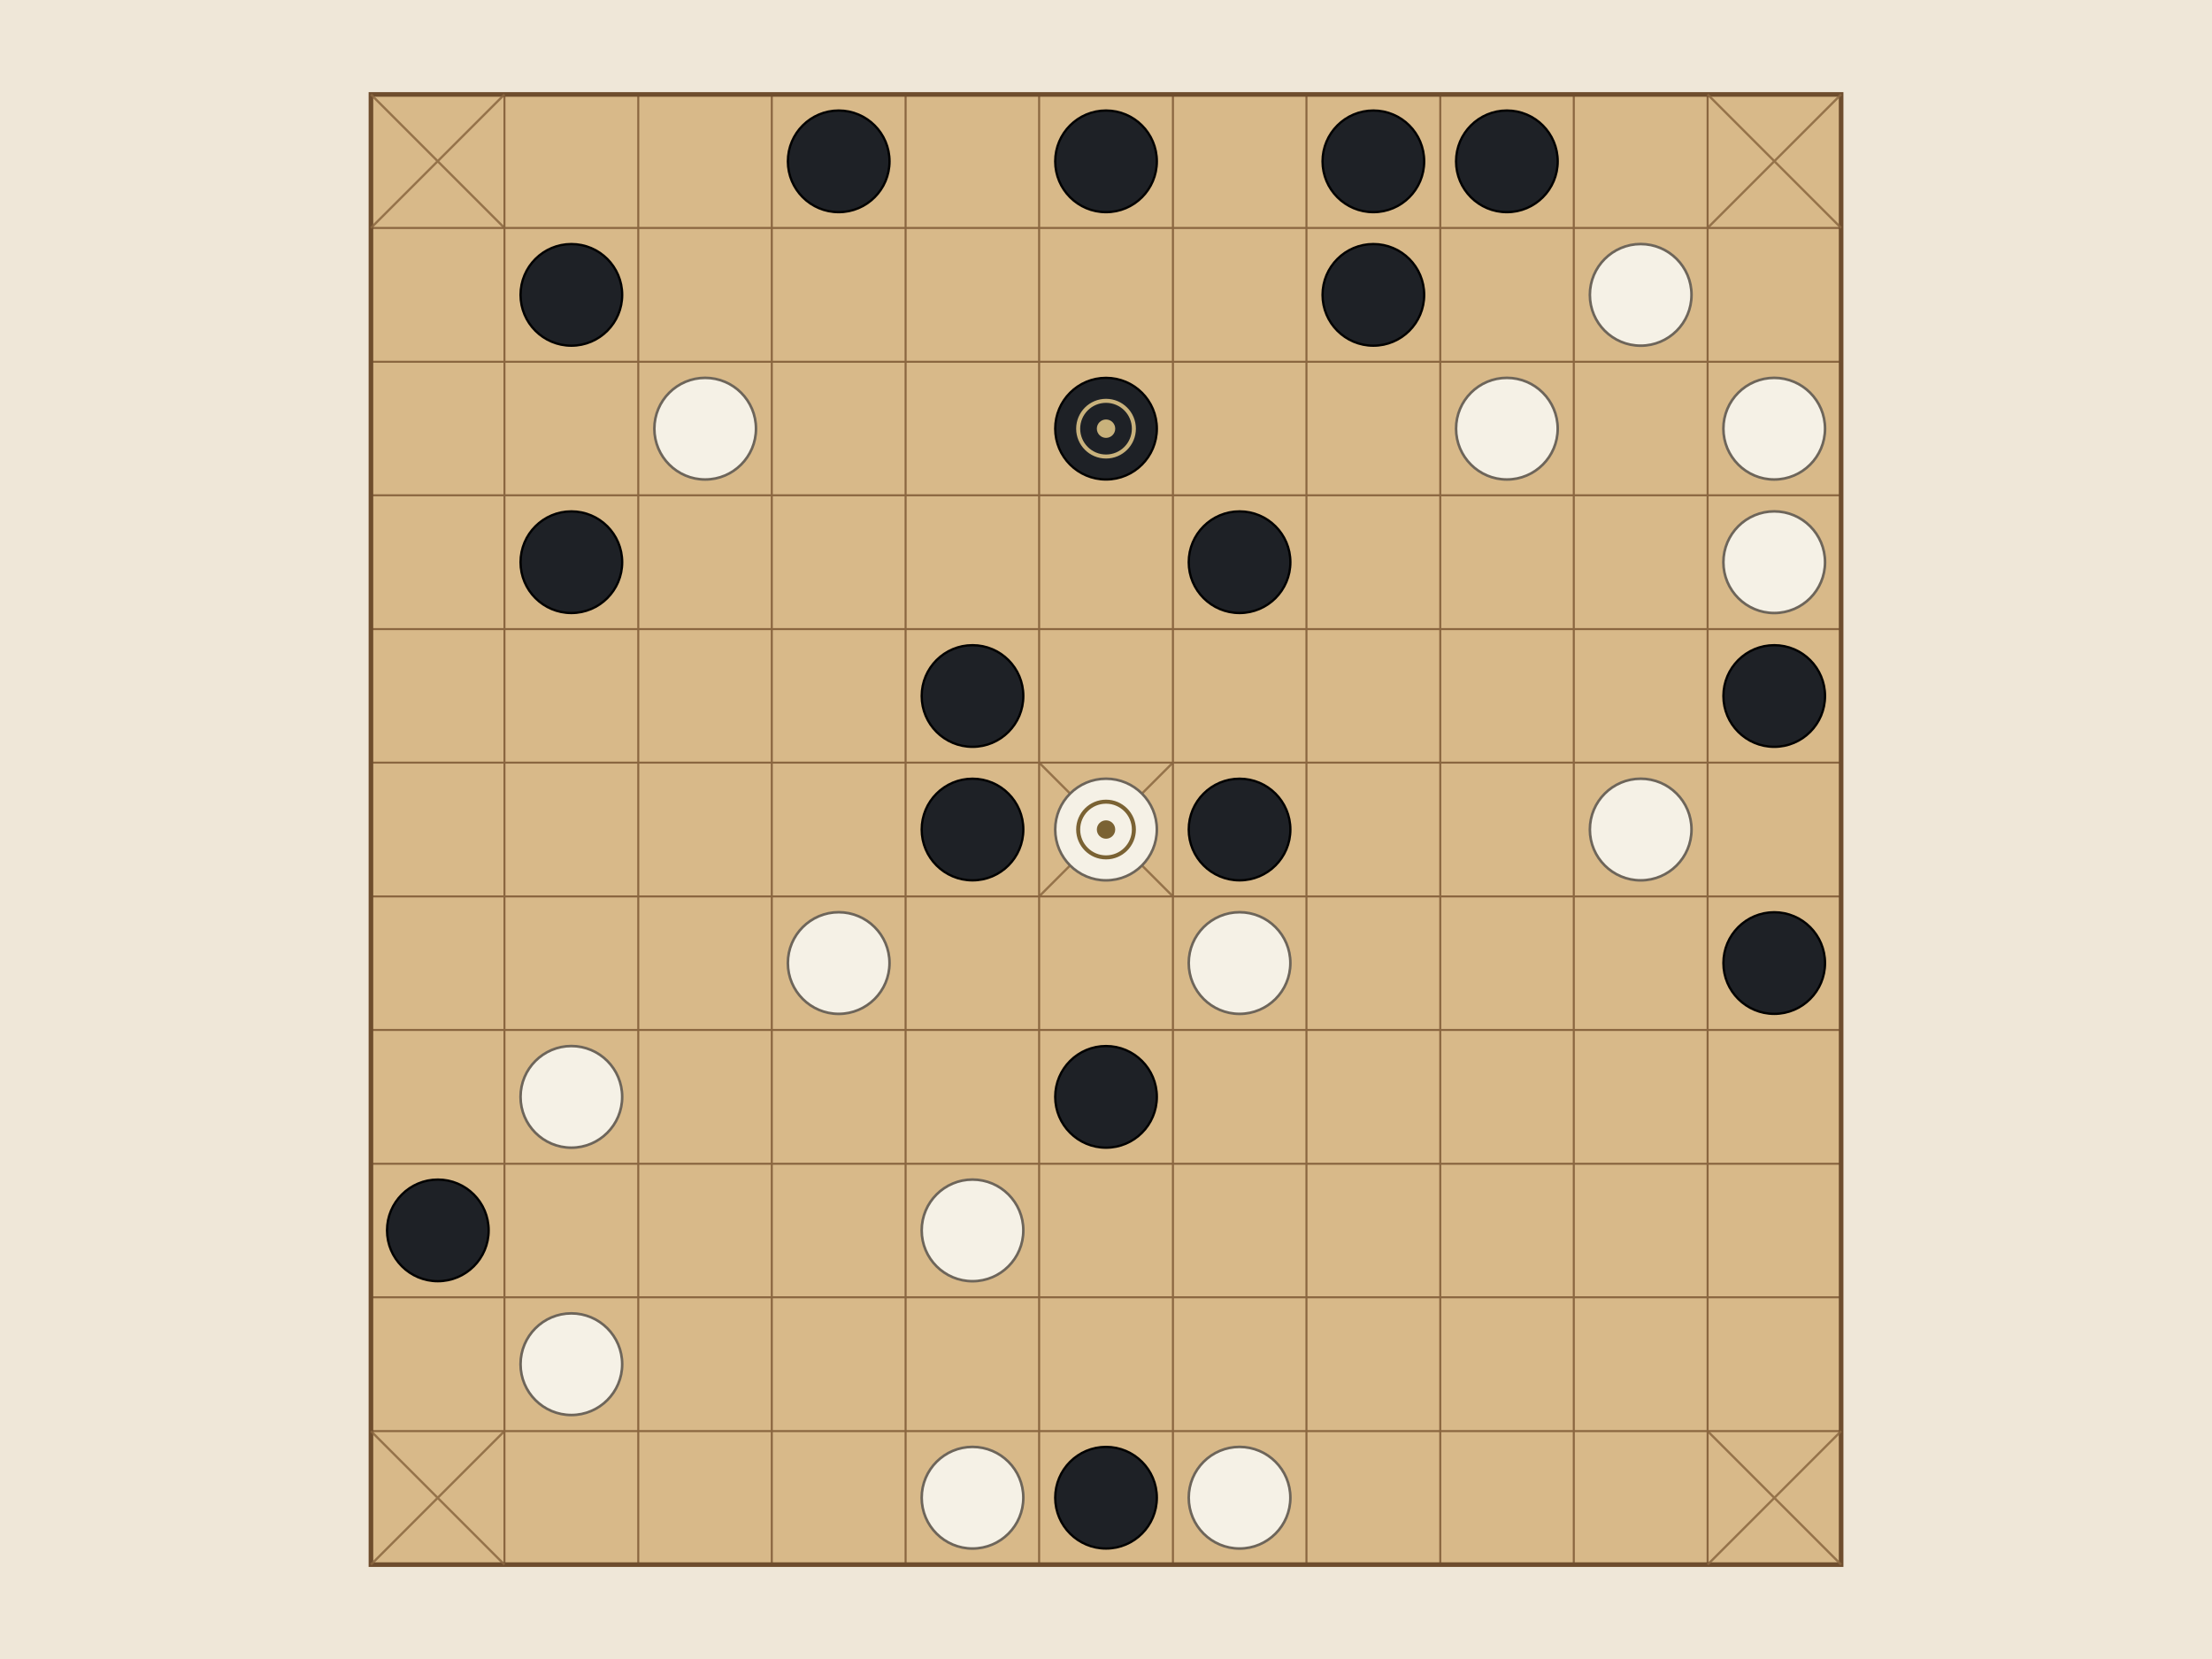
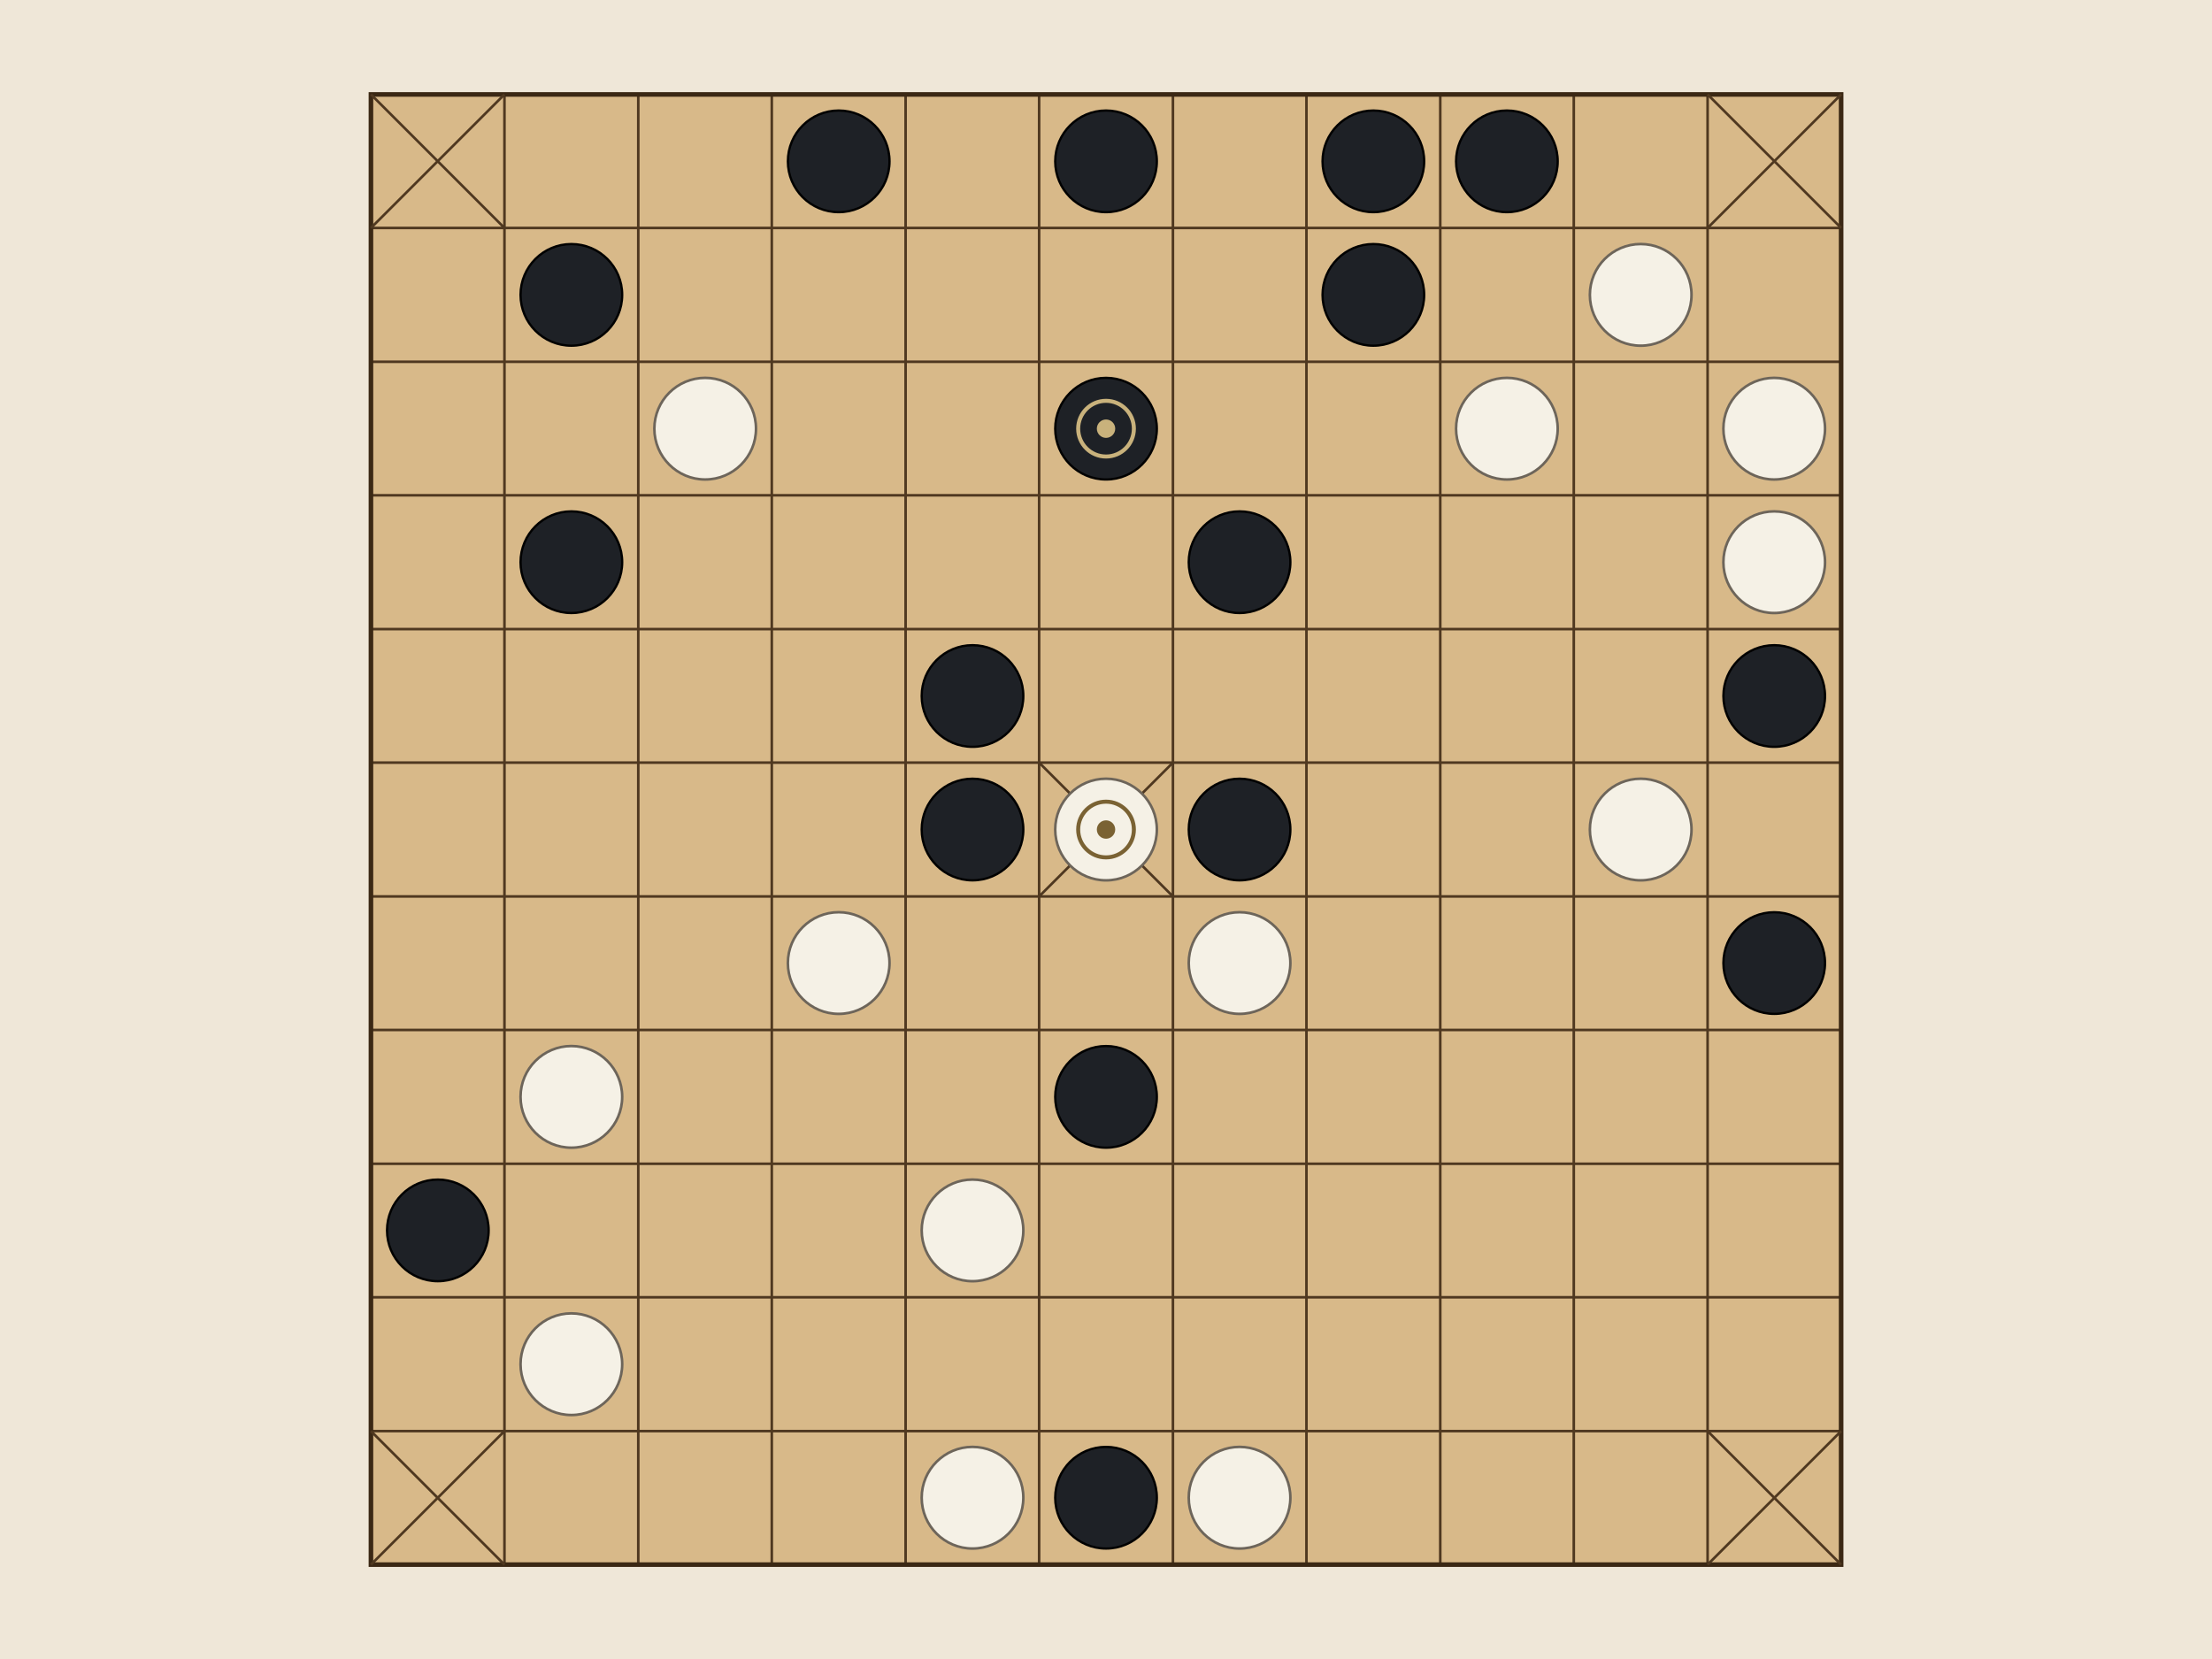
<svg xmlns="http://www.w3.org/2000/svg" viewBox="0 0 800 600" role="img" aria-label="TAFL NORMAND board: a game in progress on an 11 by 11 wooden board, the black king has left the centre">
  <rect width="800" height="600" fill="#efe7d8" />
  <g transform="translate(130.0,30.0) scale(1.0385)">
    <rect x="4" y="4" width="512.0" height="512.0" fill="#d8b989" />
-     <line x1="4.0" y1="4" x2="4.0" y2="516.0" stroke="#8a6640" stroke-width=".7" />
-     <line x1="50.5" y1="4" x2="50.5" y2="516.0" stroke="#8a6640" stroke-width=".7" />
-     <line x1="97.1" y1="4" x2="97.1" y2="516.0" stroke="#8a6640" stroke-width=".7" />
-     <line x1="143.6" y1="4" x2="143.6" y2="516.0" stroke="#8a6640" stroke-width=".7" />
-     <line x1="190.2" y1="4" x2="190.2" y2="516.0" stroke="#8a6640" stroke-width=".7" />
-     <line x1="236.7" y1="4" x2="236.7" y2="516.0" stroke="#8a6640" stroke-width=".7" />
-     <line x1="283.3" y1="4" x2="283.3" y2="516.0" stroke="#8a6640" stroke-width=".7" />
-     <line x1="329.8" y1="4" x2="329.8" y2="516.0" stroke="#8a6640" stroke-width=".7" />
-     <line x1="376.4" y1="4" x2="376.4" y2="516.0" stroke="#8a6640" stroke-width=".7" />
-     <line x1="422.9" y1="4" x2="422.9" y2="516.0" stroke="#8a6640" stroke-width=".7" />
-     <line x1="469.5" y1="4" x2="469.5" y2="516.0" stroke="#8a6640" stroke-width=".7" />
-     <line x1="516.0" y1="4" x2="516.0" y2="516.0" stroke="#8a6640" stroke-width=".7" />
-     <line x1="4" y1="4.0" x2="516.0" y2="4.0" stroke="#8a6640" stroke-width=".7" />
-     <line x1="4" y1="50.5" x2="516.0" y2="50.5" stroke="#8a6640" stroke-width=".7" />
-     <line x1="4" y1="97.1" x2="516.0" y2="97.1" stroke="#8a6640" stroke-width=".7" />
-     <line x1="4" y1="143.6" x2="516.0" y2="143.6" stroke="#8a6640" stroke-width=".7" />
-     <line x1="4" y1="190.2" x2="516.0" y2="190.2" stroke="#8a6640" stroke-width=".7" />
-     <line x1="4" y1="236.7" x2="516.0" y2="236.7" stroke="#8a6640" stroke-width=".7" />
-     <line x1="4" y1="283.3" x2="516.0" y2="283.3" stroke="#8a6640" stroke-width=".7" />
-     <line x1="4" y1="329.8" x2="516.0" y2="329.8" stroke="#8a6640" stroke-width=".7" />
-     <line x1="4" y1="376.4" x2="516.0" y2="376.4" stroke="#8a6640" stroke-width=".7" />
-     <line x1="4" y1="422.9" x2="516.0" y2="422.9" stroke="#8a6640" stroke-width=".7" />
-     <line x1="4" y1="469.5" x2="516.0" y2="469.5" stroke="#8a6640" stroke-width=".7" />
-     <line x1="4" y1="516.0" x2="516.0" y2="516.0" stroke="#8a6640" stroke-width=".7" />
-     <rect x="4" y="4" width="512.0" height="512.0" fill="none" stroke="#6e4d2d" stroke-width="1.6" />
-     <path d="M4.0,469.5L50.5,516.0M50.5,469.5L4.0,516.0" stroke="#8a6640" stroke-width=".8" opacity=".85" />
-     <path d="M469.5,469.5L516.0,516.0M516.0,469.5L469.5,516.0" stroke="#8a6640" stroke-width=".8" opacity=".85" />
-     <path d="M469.5,4.0L516.0,50.5M516.0,4.0L469.5,50.5" stroke="#8a6640" stroke-width=".8" opacity=".85" />
-     <path d="M4.0,4.0L50.5,50.5M50.5,4.0L4.0,50.5" stroke="#8a6640" stroke-width=".8" opacity=".85" />
-     <path d="M236.7,236.7L283.3,283.3M283.3,236.7L236.7,283.3" stroke="#8a6640" stroke-width=".8" opacity=".85" />
+     <line x1="4.0" y1="4" x2="4.0" y2="516.0" stroke="#4f3820" stroke-width=".9" />
+     <line x1="50.5" y1="4" x2="50.5" y2="516.0" stroke="#4f3820" stroke-width=".9" />
+     <line x1="97.1" y1="4" x2="97.1" y2="516.0" stroke="#4f3820" stroke-width=".9" />
+     <line x1="143.6" y1="4" x2="143.6" y2="516.0" stroke="#4f3820" stroke-width=".9" />
+     <line x1="190.2" y1="4" x2="190.2" y2="516.0" stroke="#4f3820" stroke-width=".9" />
+     <line x1="236.7" y1="4" x2="236.7" y2="516.0" stroke="#4f3820" stroke-width=".9" />
+     <line x1="283.3" y1="4" x2="283.3" y2="516.0" stroke="#4f3820" stroke-width=".9" />
+     <line x1="329.8" y1="4" x2="329.8" y2="516.0" stroke="#4f3820" stroke-width=".9" />
+     <line x1="376.4" y1="4" x2="376.4" y2="516.0" stroke="#4f3820" stroke-width=".9" />
+     <line x1="422.9" y1="4" x2="422.9" y2="516.0" stroke="#4f3820" stroke-width=".9" />
+     <line x1="469.5" y1="4" x2="469.5" y2="516.0" stroke="#4f3820" stroke-width=".9" />
+     <line x1="516.0" y1="4" x2="516.0" y2="516.0" stroke="#4f3820" stroke-width=".9" />
+     <line x1="4" y1="4.0" x2="516.0" y2="4.0" stroke="#4f3820" stroke-width=".9" />
+     <line x1="4" y1="50.5" x2="516.0" y2="50.5" stroke="#4f3820" stroke-width=".9" />
+     <line x1="4" y1="97.1" x2="516.0" y2="97.1" stroke="#4f3820" stroke-width=".9" />
+     <line x1="4" y1="143.6" x2="516.0" y2="143.6" stroke="#4f3820" stroke-width=".9" />
+     <line x1="4" y1="190.2" x2="516.0" y2="190.2" stroke="#4f3820" stroke-width=".9" />
+     <line x1="4" y1="236.7" x2="516.0" y2="236.7" stroke="#4f3820" stroke-width=".9" />
+     <line x1="4" y1="283.3" x2="516.0" y2="283.3" stroke="#4f3820" stroke-width=".9" />
+     <line x1="4" y1="329.8" x2="516.0" y2="329.8" stroke="#4f3820" stroke-width=".9" />
+     <line x1="4" y1="376.4" x2="516.0" y2="376.4" stroke="#4f3820" stroke-width=".9" />
+     <line x1="4" y1="422.9" x2="516.0" y2="422.9" stroke="#4f3820" stroke-width=".9" />
+     <line x1="4" y1="469.5" x2="516.0" y2="469.5" stroke="#4f3820" stroke-width=".9" />
+     <line x1="4" y1="516.0" x2="516.0" y2="516.0" stroke="#4f3820" stroke-width=".9" />
+     <rect x="4" y="4" width="512.0" height="512.0" fill="none" stroke="#3b2814" stroke-width="1.6" />
+     <path d="M4.0,469.5L50.5,516.0M50.5,469.5L4.0,516.0" stroke="#4f3820" stroke-width=".9" />
+     <path d="M469.5,469.5L516.0,516.0M516.0,469.5L469.5,516.0" stroke="#4f3820" stroke-width=".9" />
+     <path d="M469.5,4.0L516.0,50.5M516.0,4.0L469.5,50.5" stroke="#4f3820" stroke-width=".9" />
+     <path d="M4.0,4.0L50.5,50.5M50.5,4.0L4.0,50.5" stroke="#4f3820" stroke-width=".9" />
+     <path d="M236.7,236.7L283.3,283.3M283.3,236.7L236.7,283.3" stroke="#4f3820" stroke-width=".9" />
    <circle cx="213.5" cy="492.7" r="17.7" fill="#f5f1e6" stroke="#6d655a" stroke-width=".9" />
    <circle cx="260.0" cy="492.7" r="17.7" fill="#1e2126" stroke="#000" stroke-width=".8" />
    <circle cx="306.5" cy="492.7" r="17.7" fill="#f5f1e6" stroke="#6d655a" stroke-width=".9" />
    <circle cx="73.8" cy="446.2" r="17.7" fill="#f5f1e6" stroke="#6d655a" stroke-width=".9" />
    <circle cx="27.3" cy="399.6" r="17.7" fill="#1e2126" stroke="#000" stroke-width=".8" />
    <circle cx="213.5" cy="399.6" r="17.7" fill="#f5f1e6" stroke="#6d655a" stroke-width=".9" />
    <circle cx="73.8" cy="353.1" r="17.7" fill="#f5f1e6" stroke="#6d655a" stroke-width=".9" />
    <circle cx="260.0" cy="353.1" r="17.7" fill="#1e2126" stroke="#000" stroke-width=".8" />
    <circle cx="166.9" cy="306.5" r="17.7" fill="#f5f1e6" stroke="#6d655a" stroke-width=".9" />
    <circle cx="306.5" cy="306.5" r="17.7" fill="#f5f1e6" stroke="#6d655a" stroke-width=".9" />
    <circle cx="492.7" cy="306.5" r="17.7" fill="#1e2126" stroke="#000" stroke-width=".8" />
    <circle cx="213.5" cy="260.0" r="17.7" fill="#1e2126" stroke="#000" stroke-width=".8" />
    <circle cx="260.0" cy="260.0" r="17.7" fill="#f5f1e6" stroke="#6d655a" stroke-width=".9" />
    <circle cx="260.0" cy="260.0" r="9.7" fill="none" stroke="#7a6233" stroke-width="1.4" />
    <circle cx="260.0" cy="260.0" r="3.2" fill="#7a6233" />
    <circle cx="306.5" cy="260.0" r="17.7" fill="#1e2126" stroke="#000" stroke-width=".8" />
    <circle cx="446.2" cy="260.0" r="17.7" fill="#f5f1e6" stroke="#6d655a" stroke-width=".9" />
    <circle cx="213.5" cy="213.5" r="17.7" fill="#1e2126" stroke="#000" stroke-width=".8" />
    <circle cx="492.7" cy="213.5" r="17.7" fill="#1e2126" stroke="#000" stroke-width=".8" />
    <circle cx="73.8" cy="166.9" r="17.7" fill="#1e2126" stroke="#000" stroke-width=".8" />
    <circle cx="306.5" cy="166.9" r="17.7" fill="#1e2126" stroke="#000" stroke-width=".8" />
    <circle cx="492.7" cy="166.9" r="17.7" fill="#f5f1e6" stroke="#6d655a" stroke-width=".9" />
    <circle cx="120.4" cy="120.4" r="17.7" fill="#f5f1e6" stroke="#6d655a" stroke-width=".9" />
    <circle cx="260.0" cy="120.4" r="17.7" fill="#1e2126" stroke="#000" stroke-width=".8" />
    <circle cx="260.0" cy="120.4" r="9.7" fill="none" stroke="#c9b27c" stroke-width="1.4" />
    <circle cx="260.0" cy="120.4" r="3.2" fill="#c9b27c" />
    <circle cx="399.6" cy="120.4" r="17.7" fill="#f5f1e6" stroke="#6d655a" stroke-width=".9" />
    <circle cx="492.7" cy="120.4" r="17.7" fill="#f5f1e6" stroke="#6d655a" stroke-width=".9" />
    <circle cx="73.8" cy="73.8" r="17.7" fill="#1e2126" stroke="#000" stroke-width=".8" />
    <circle cx="353.1" cy="73.8" r="17.7" fill="#1e2126" stroke="#000" stroke-width=".8" />
    <circle cx="446.2" cy="73.8" r="17.7" fill="#f5f1e6" stroke="#6d655a" stroke-width=".9" />
    <circle cx="166.9" cy="27.3" r="17.7" fill="#1e2126" stroke="#000" stroke-width=".8" />
    <circle cx="260.0" cy="27.3" r="17.7" fill="#1e2126" stroke="#000" stroke-width=".8" />
    <circle cx="353.1" cy="27.3" r="17.7" fill="#1e2126" stroke="#000" stroke-width=".8" />
    <circle cx="399.6" cy="27.3" r="17.7" fill="#1e2126" stroke="#000" stroke-width=".8" />
  </g>
</svg>
